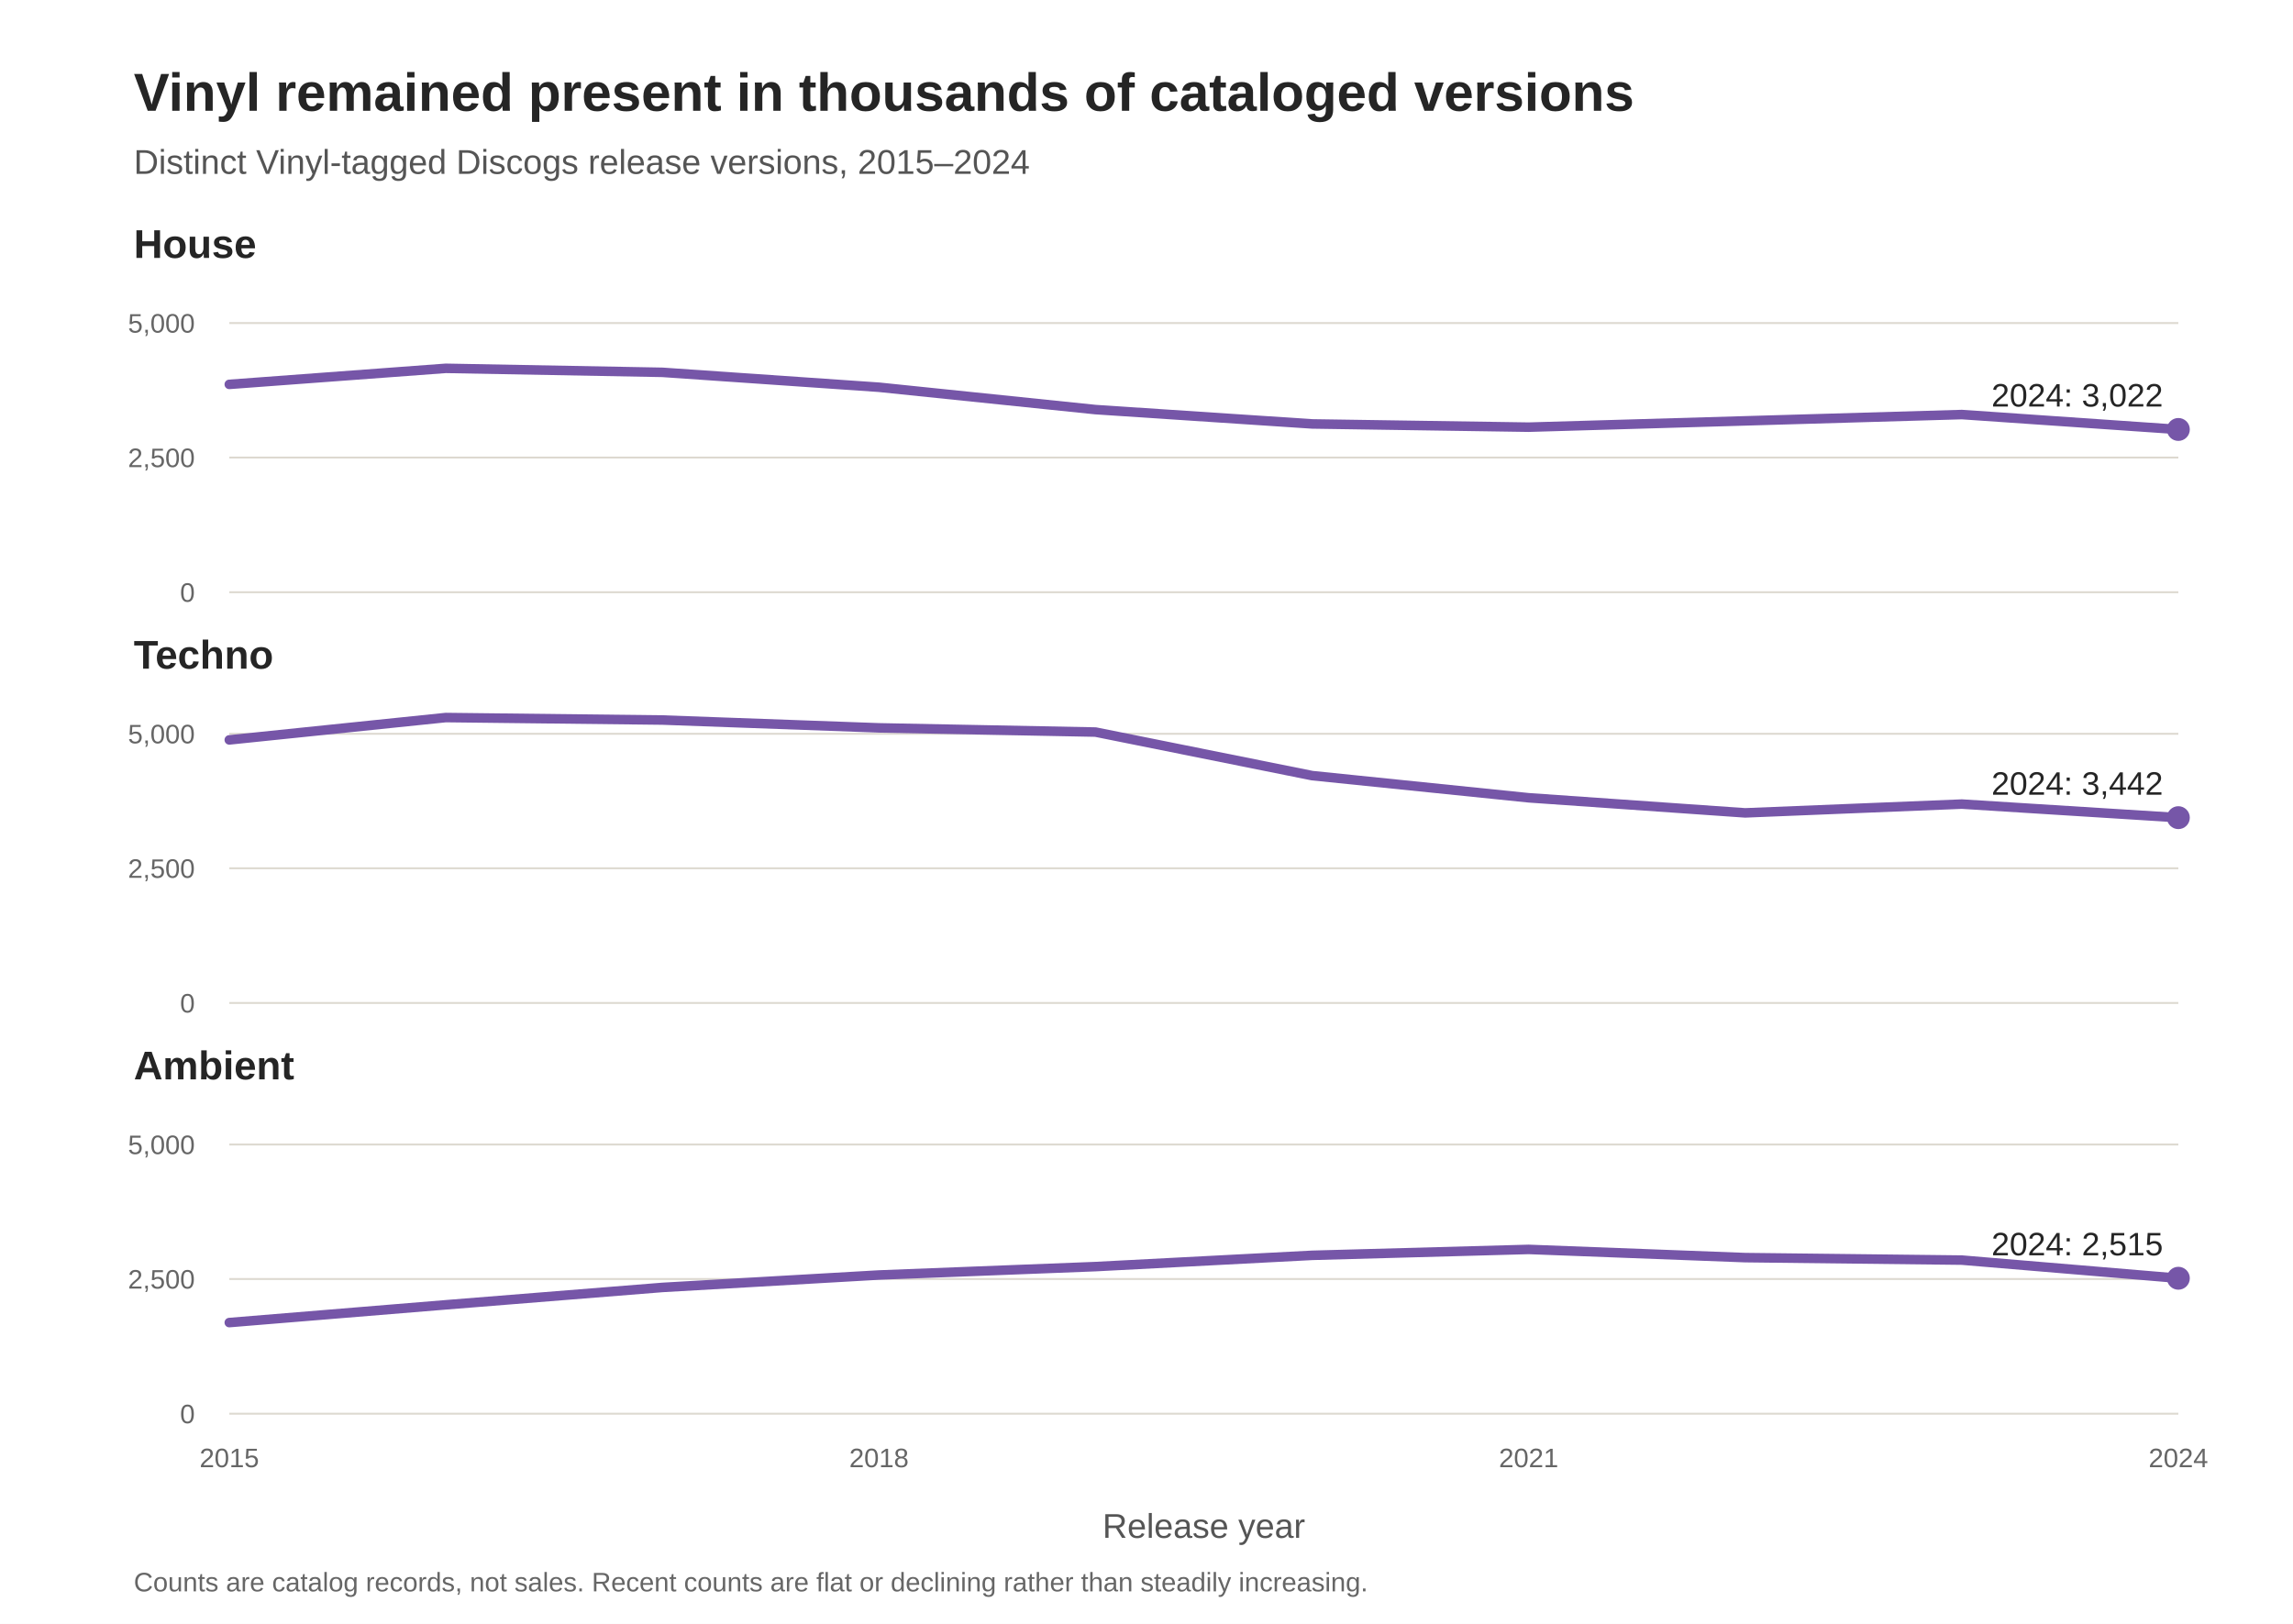
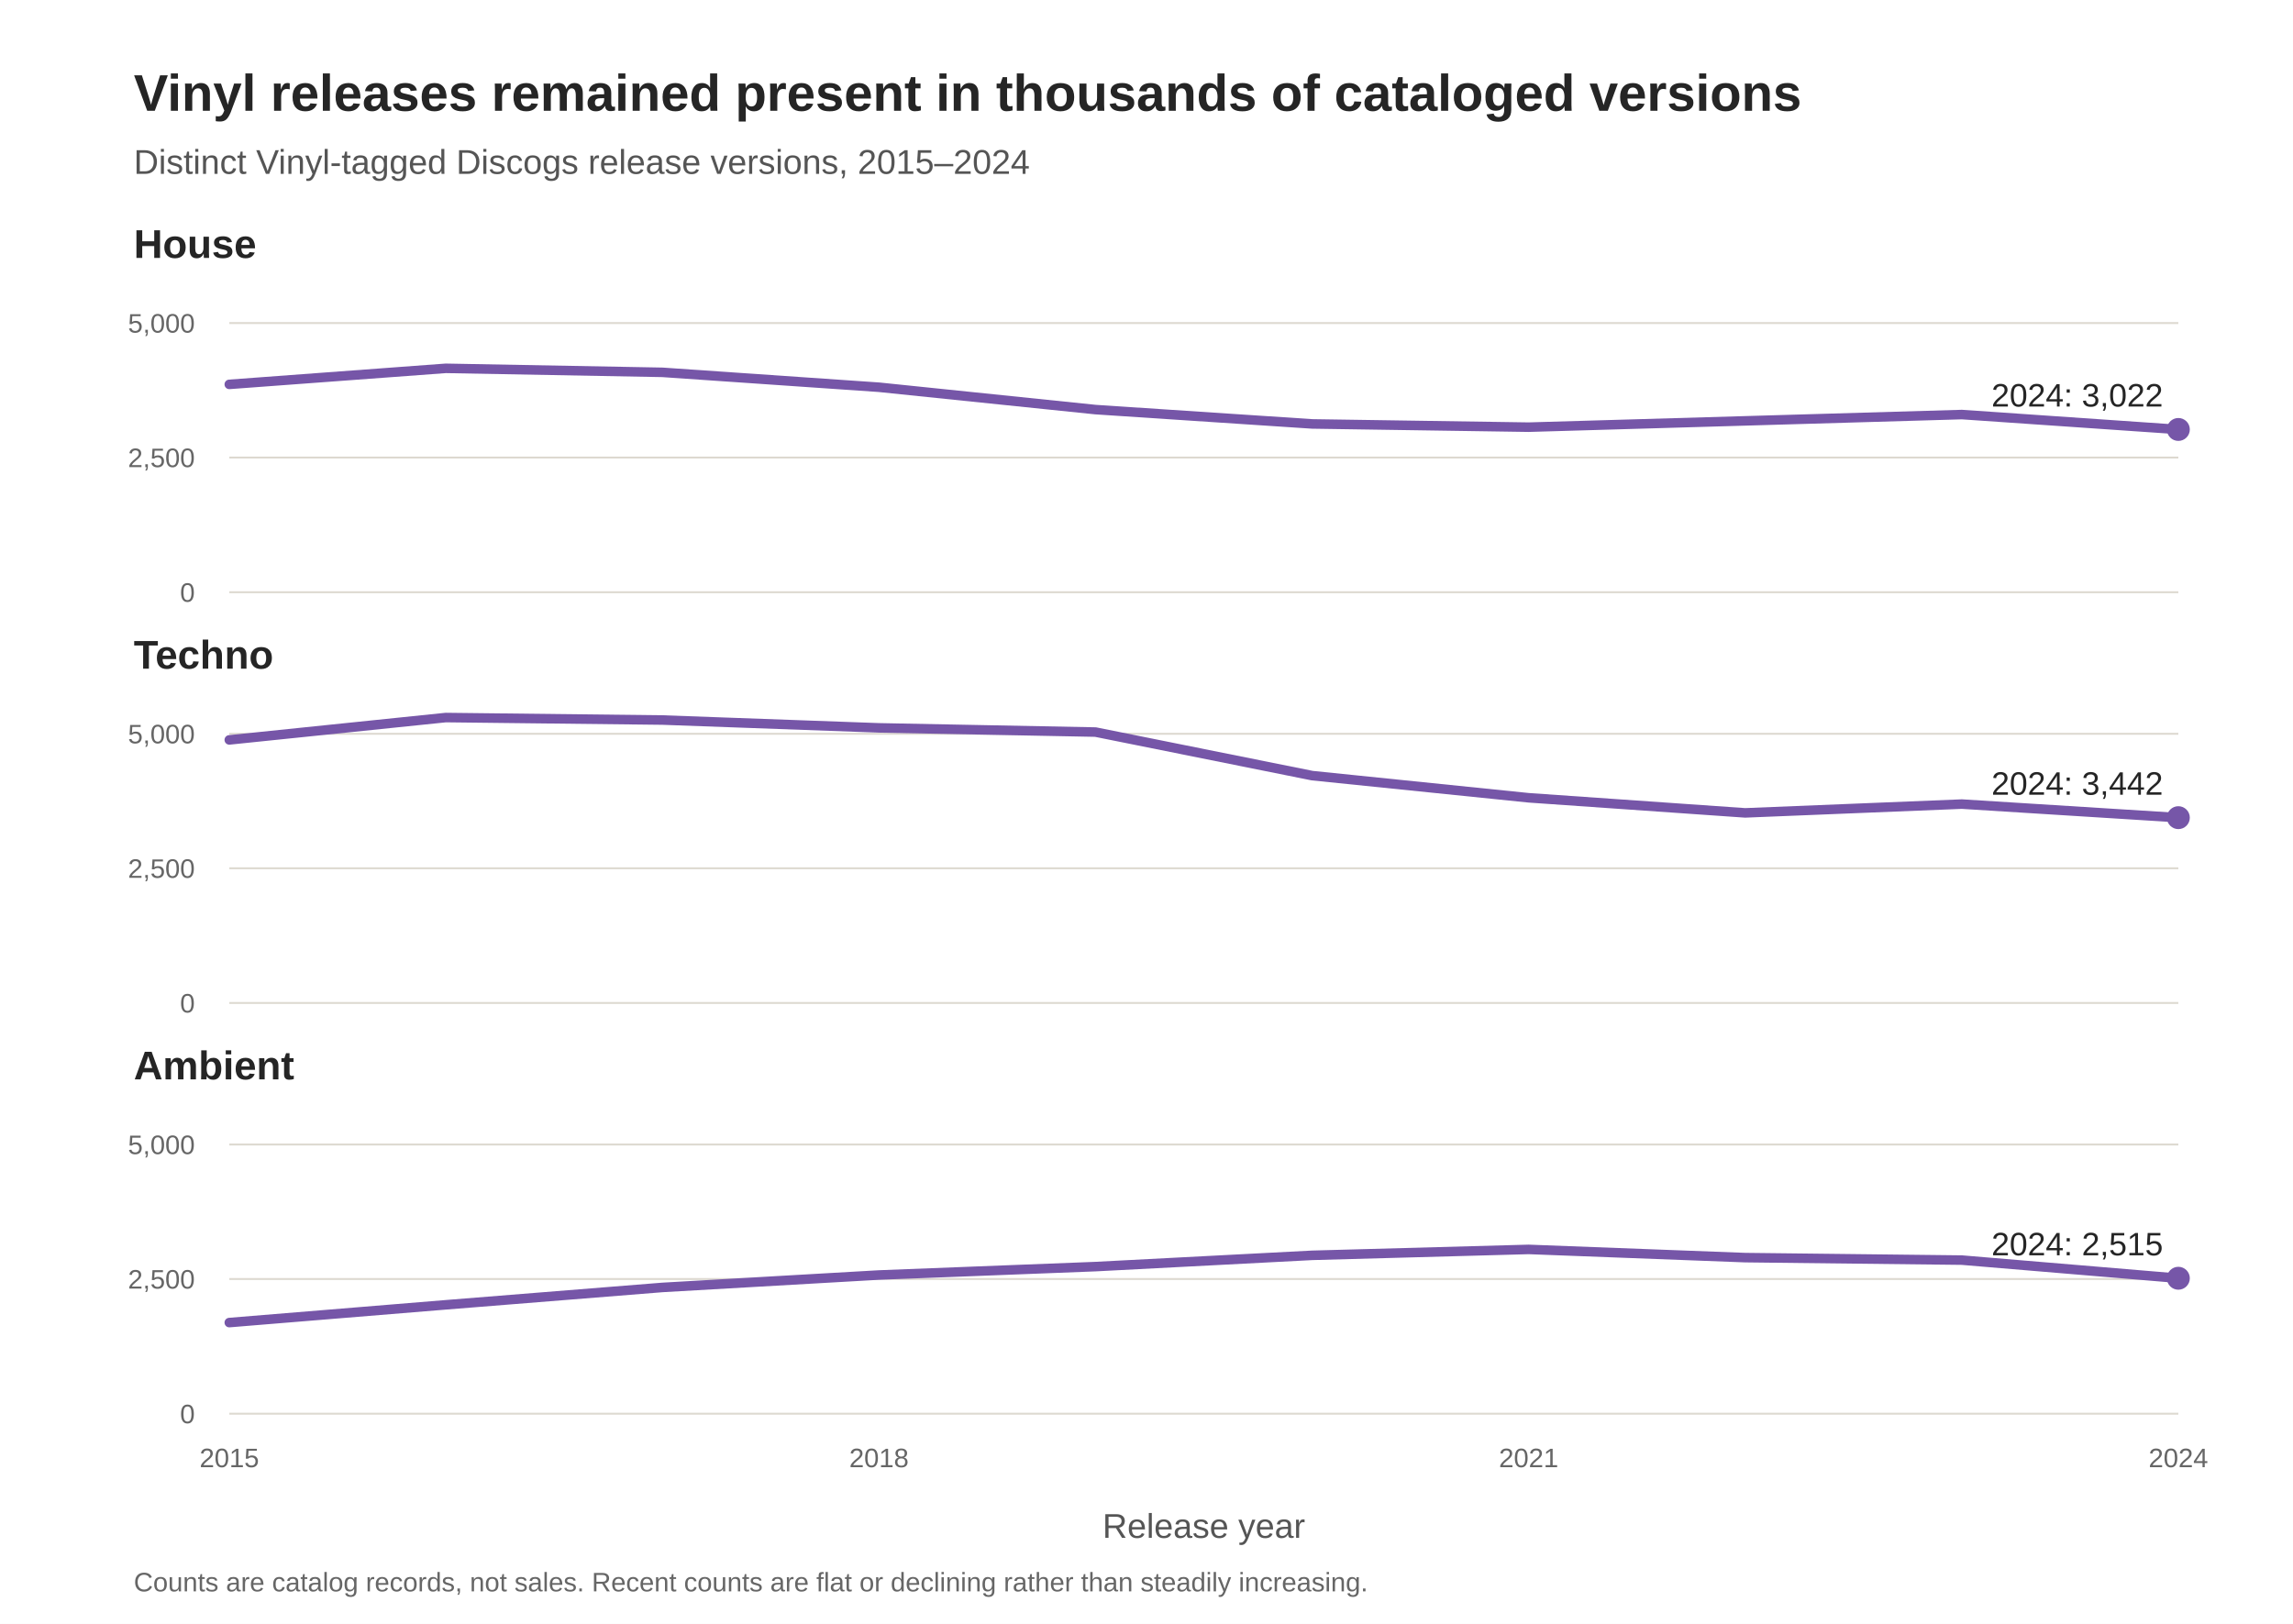
<svg xmlns="http://www.w3.org/2000/svg" width="1200" height="850" viewBox="0 0 1200 850" role="img" aria-labelledby="title desc">
  <rect width="100%" height="100%" fill="#ffffff" />
  <style>text{font-family:Arial,sans-serif;fill:#252525}.title{font-size:32px;font-weight:700}.subtitle{font-size:18px;fill:#555}.label{font-size:17px}.small{font-size:14px;fill:#666}.style{font-size:21px;font-weight:700}.grid{stroke:#ddd9d0;stroke-width:1}.axis{stroke:#918d84;stroke-width:1.5}.noteBox{fill:#fff8dc;stroke:#d6bc55;stroke-width:1.5}</style>
-   <text x="70" y="58" class="title" style="font-size:28px">Vinyl remained present in thousands of cataloged versions</text>
+   <text x="70" y="58" class="title" style="font-size:27px">Vinyl releases remained present in thousands of cataloged versions</text>
  <text x="70" y="91" class="subtitle">Distinct Vinyl-tagged Discogs release versions, 2015–2024</text>
  <text x="70" y="135" class="style">House</text>
  <line x1="120" y1="310.0" x2="1140" y2="310.0" class="grid" />
  <text x="102" y="315.0" text-anchor="end" class="small">0</text>
  <line x1="120" y1="239.5" x2="1140" y2="239.5" class="grid" />
  <text x="102" y="244.5" text-anchor="end" class="small">2,500</text>
  <line x1="120" y1="169.1" x2="1140" y2="169.1" class="grid" />
  <text x="102" y="174.1" text-anchor="end" class="small">5,000</text>
  <polyline points="120.0,201.2 233.3,192.8 346.7,194.9 460.0,202.7 573.3,214.4 686.7,221.9 800.0,223.6 913.3,220.3 1026.7,217.0 1140.0,224.8" fill="none" stroke="#7656A8" stroke-width="5" stroke-linecap="round" stroke-linejoin="round" />
  <circle cx="1140.0" cy="224.8" r="6" fill="#7656A8" />
  <text x="1132.0" y="212.8" text-anchor="end" class="label">2024: 3,022</text>
  <text x="70" y="350" class="style">Techno</text>
  <line x1="120" y1="525.0" x2="1140" y2="525.0" class="grid" />
  <text x="102" y="530.0" text-anchor="end" class="small">0</text>
  <line x1="120" y1="454.5" x2="1140" y2="454.5" class="grid" />
  <text x="102" y="459.5" text-anchor="end" class="small">2,500</text>
  <line x1="120" y1="384.1" x2="1140" y2="384.1" class="grid" />
  <text x="102" y="389.1" text-anchor="end" class="small">5,000</text>
  <polyline points="120.0,387.3 233.3,375.6 346.7,376.9 460.0,381.0 573.3,383.2 686.7,406.0 800.0,417.6 913.3,425.5 1026.7,420.9 1140.0,428.0" fill="none" stroke="#7656A8" stroke-width="5" stroke-linecap="round" stroke-linejoin="round" />
  <circle cx="1140.0" cy="428.0" r="6" fill="#7656A8" />
  <text x="1132.0" y="416.0" text-anchor="end" class="label">2024: 3,442</text>
  <text x="70" y="565" class="style">Ambient</text>
  <line x1="120" y1="740.0" x2="1140" y2="740.0" class="grid" />
  <text x="102" y="745.0" text-anchor="end" class="small">0</text>
  <line x1="120" y1="669.5" x2="1140" y2="669.5" class="grid" />
  <text x="102" y="674.5" text-anchor="end" class="small">2,500</text>
  <line x1="120" y1="599.1" x2="1140" y2="599.1" class="grid" />
  <text x="102" y="604.1" text-anchor="end" class="small">5,000</text>
  <polyline points="120.0,692.3 233.3,683.0 346.7,673.9 460.0,667.4 573.3,663.0 686.7,657.1 800.0,654.0 913.3,658.3 1026.7,659.6 1140.0,669.1" fill="none" stroke="#7656A8" stroke-width="5" stroke-linecap="round" stroke-linejoin="round" />
  <circle cx="1140.0" cy="669.1" r="6" fill="#7656A8" />
  <text x="1132.0" y="657.1" text-anchor="end" class="label">2024: 2,515</text>
  <text x="120.0" y="768" text-anchor="middle" class="small">2015</text>
  <text x="460.0" y="768" text-anchor="middle" class="small">2018</text>
  <text x="800.0" y="768" text-anchor="middle" class="small">2021</text>
  <text x="1140.0" y="768" text-anchor="middle" class="small">2024</text>
  <text x="630" y="805" text-anchor="middle" class="subtitle">Release year</text>
  <text x="70" y="833" class="small">Counts are catalog records, not sales. Recent counts are flat or declining rather than steadily increasing.</text>
</svg>
